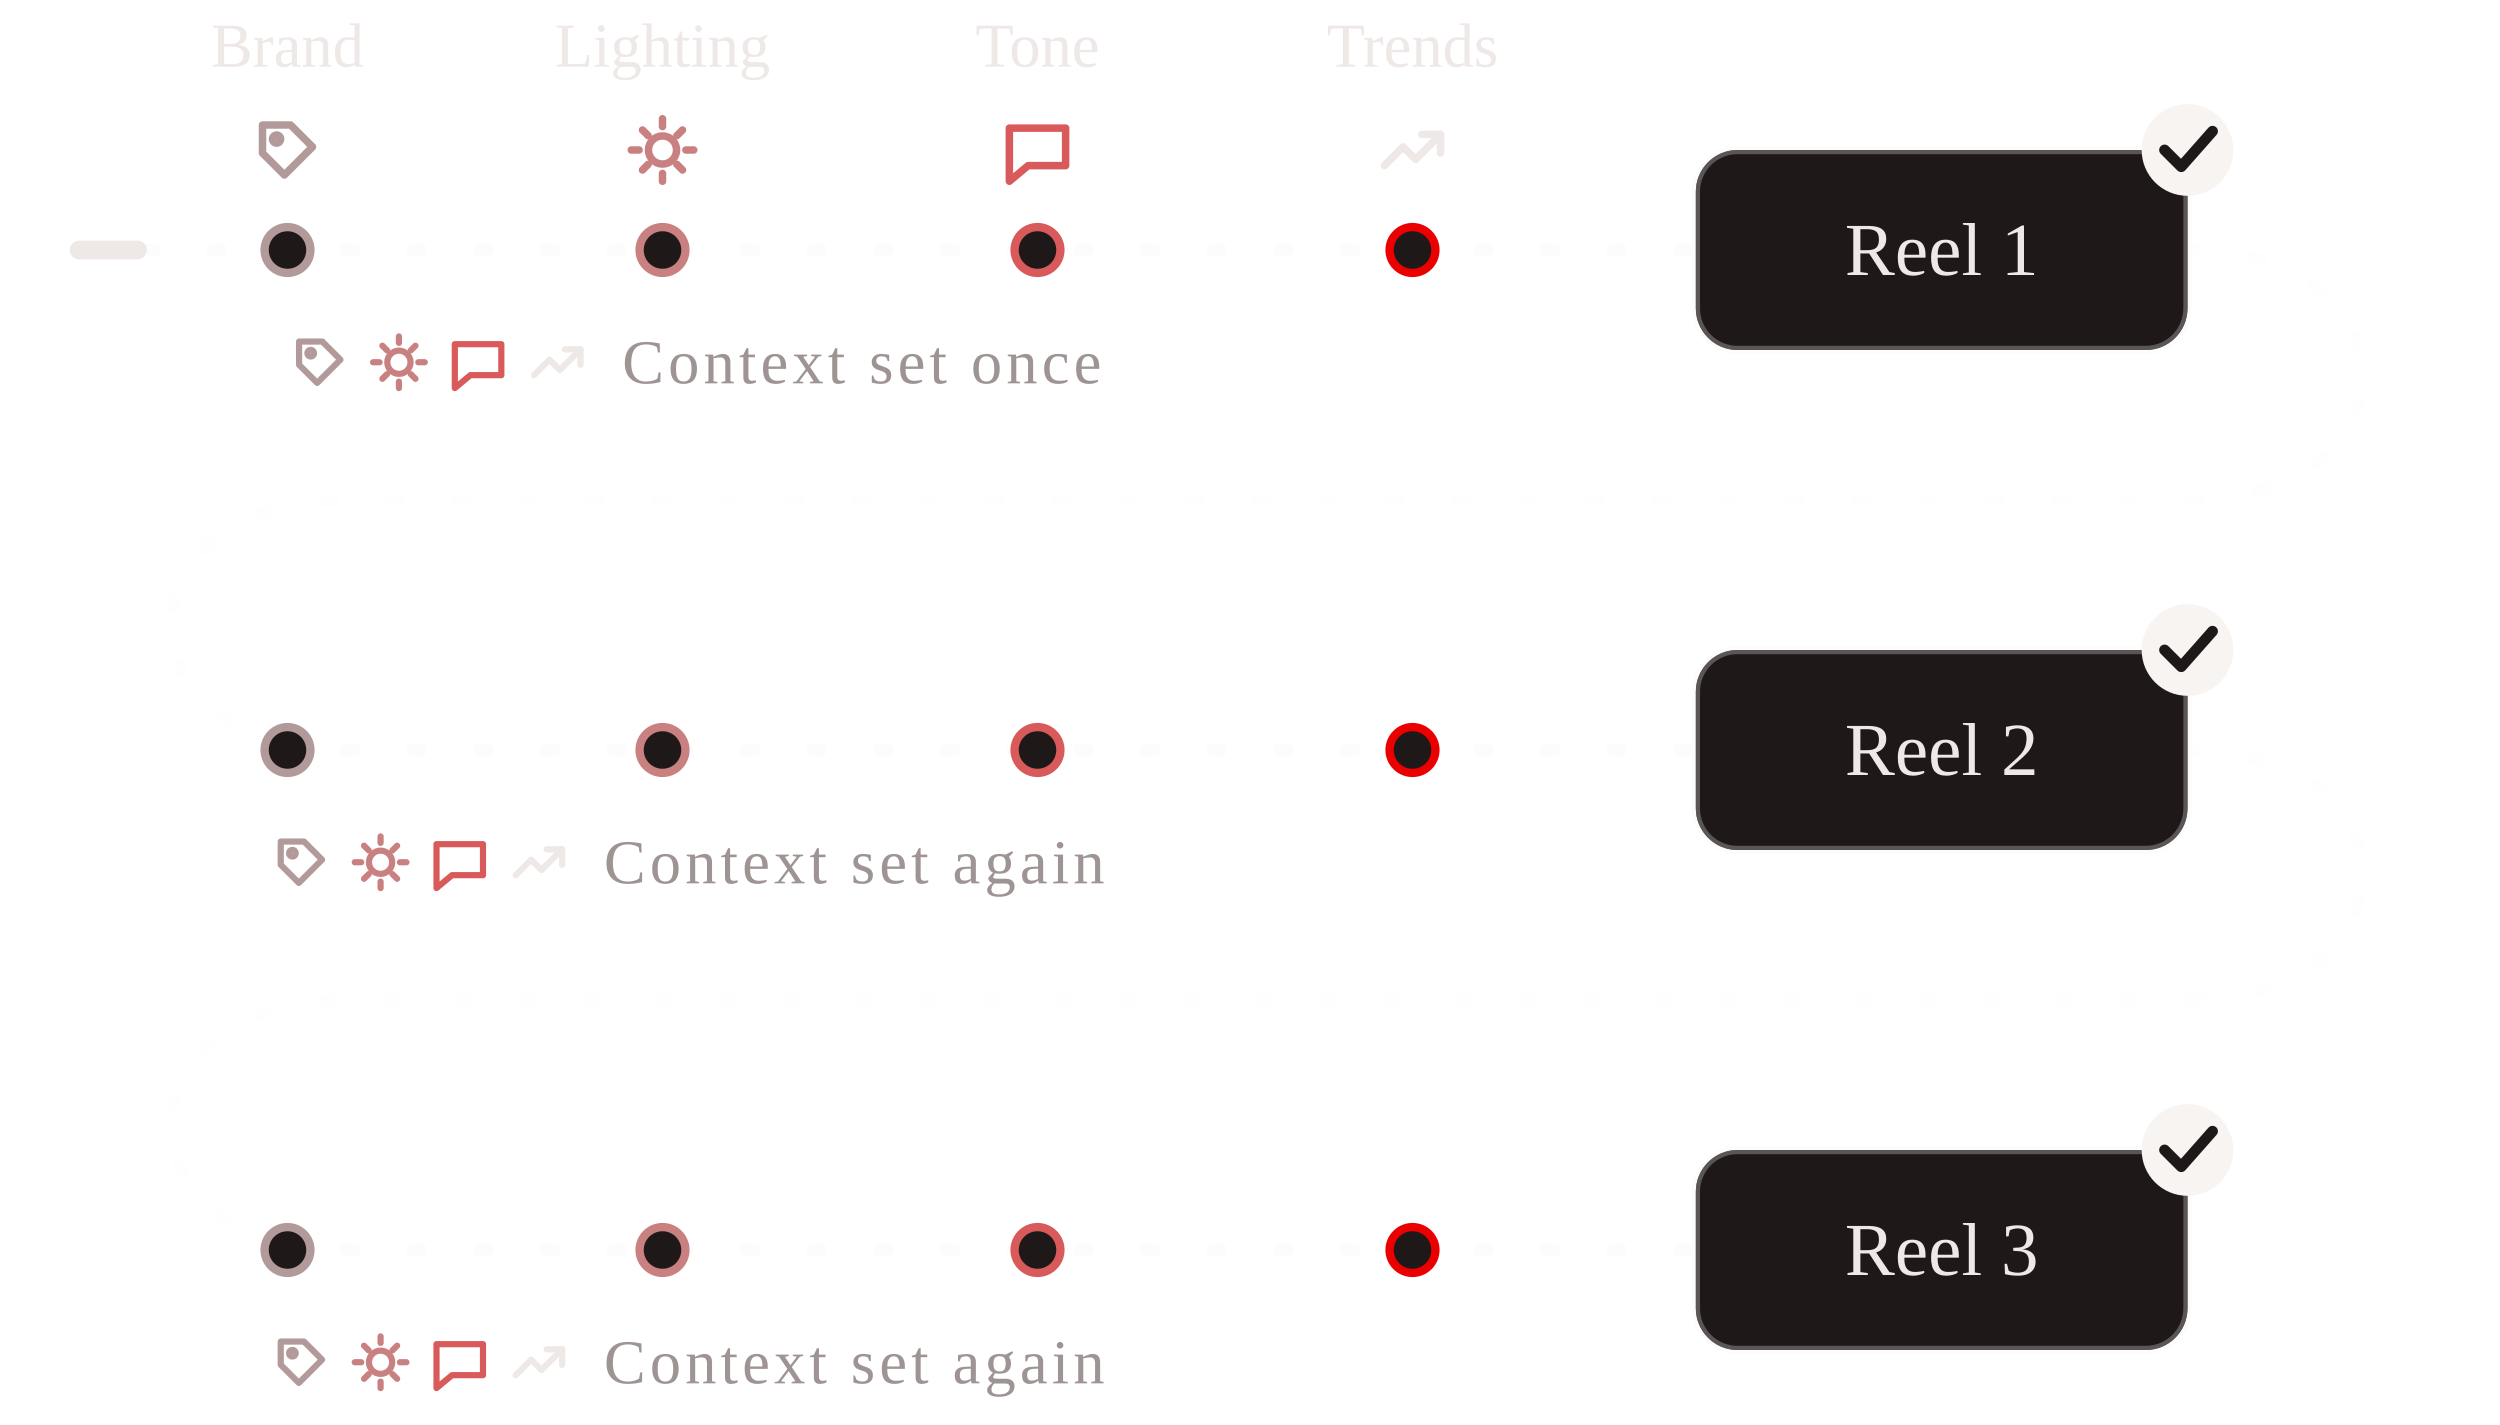
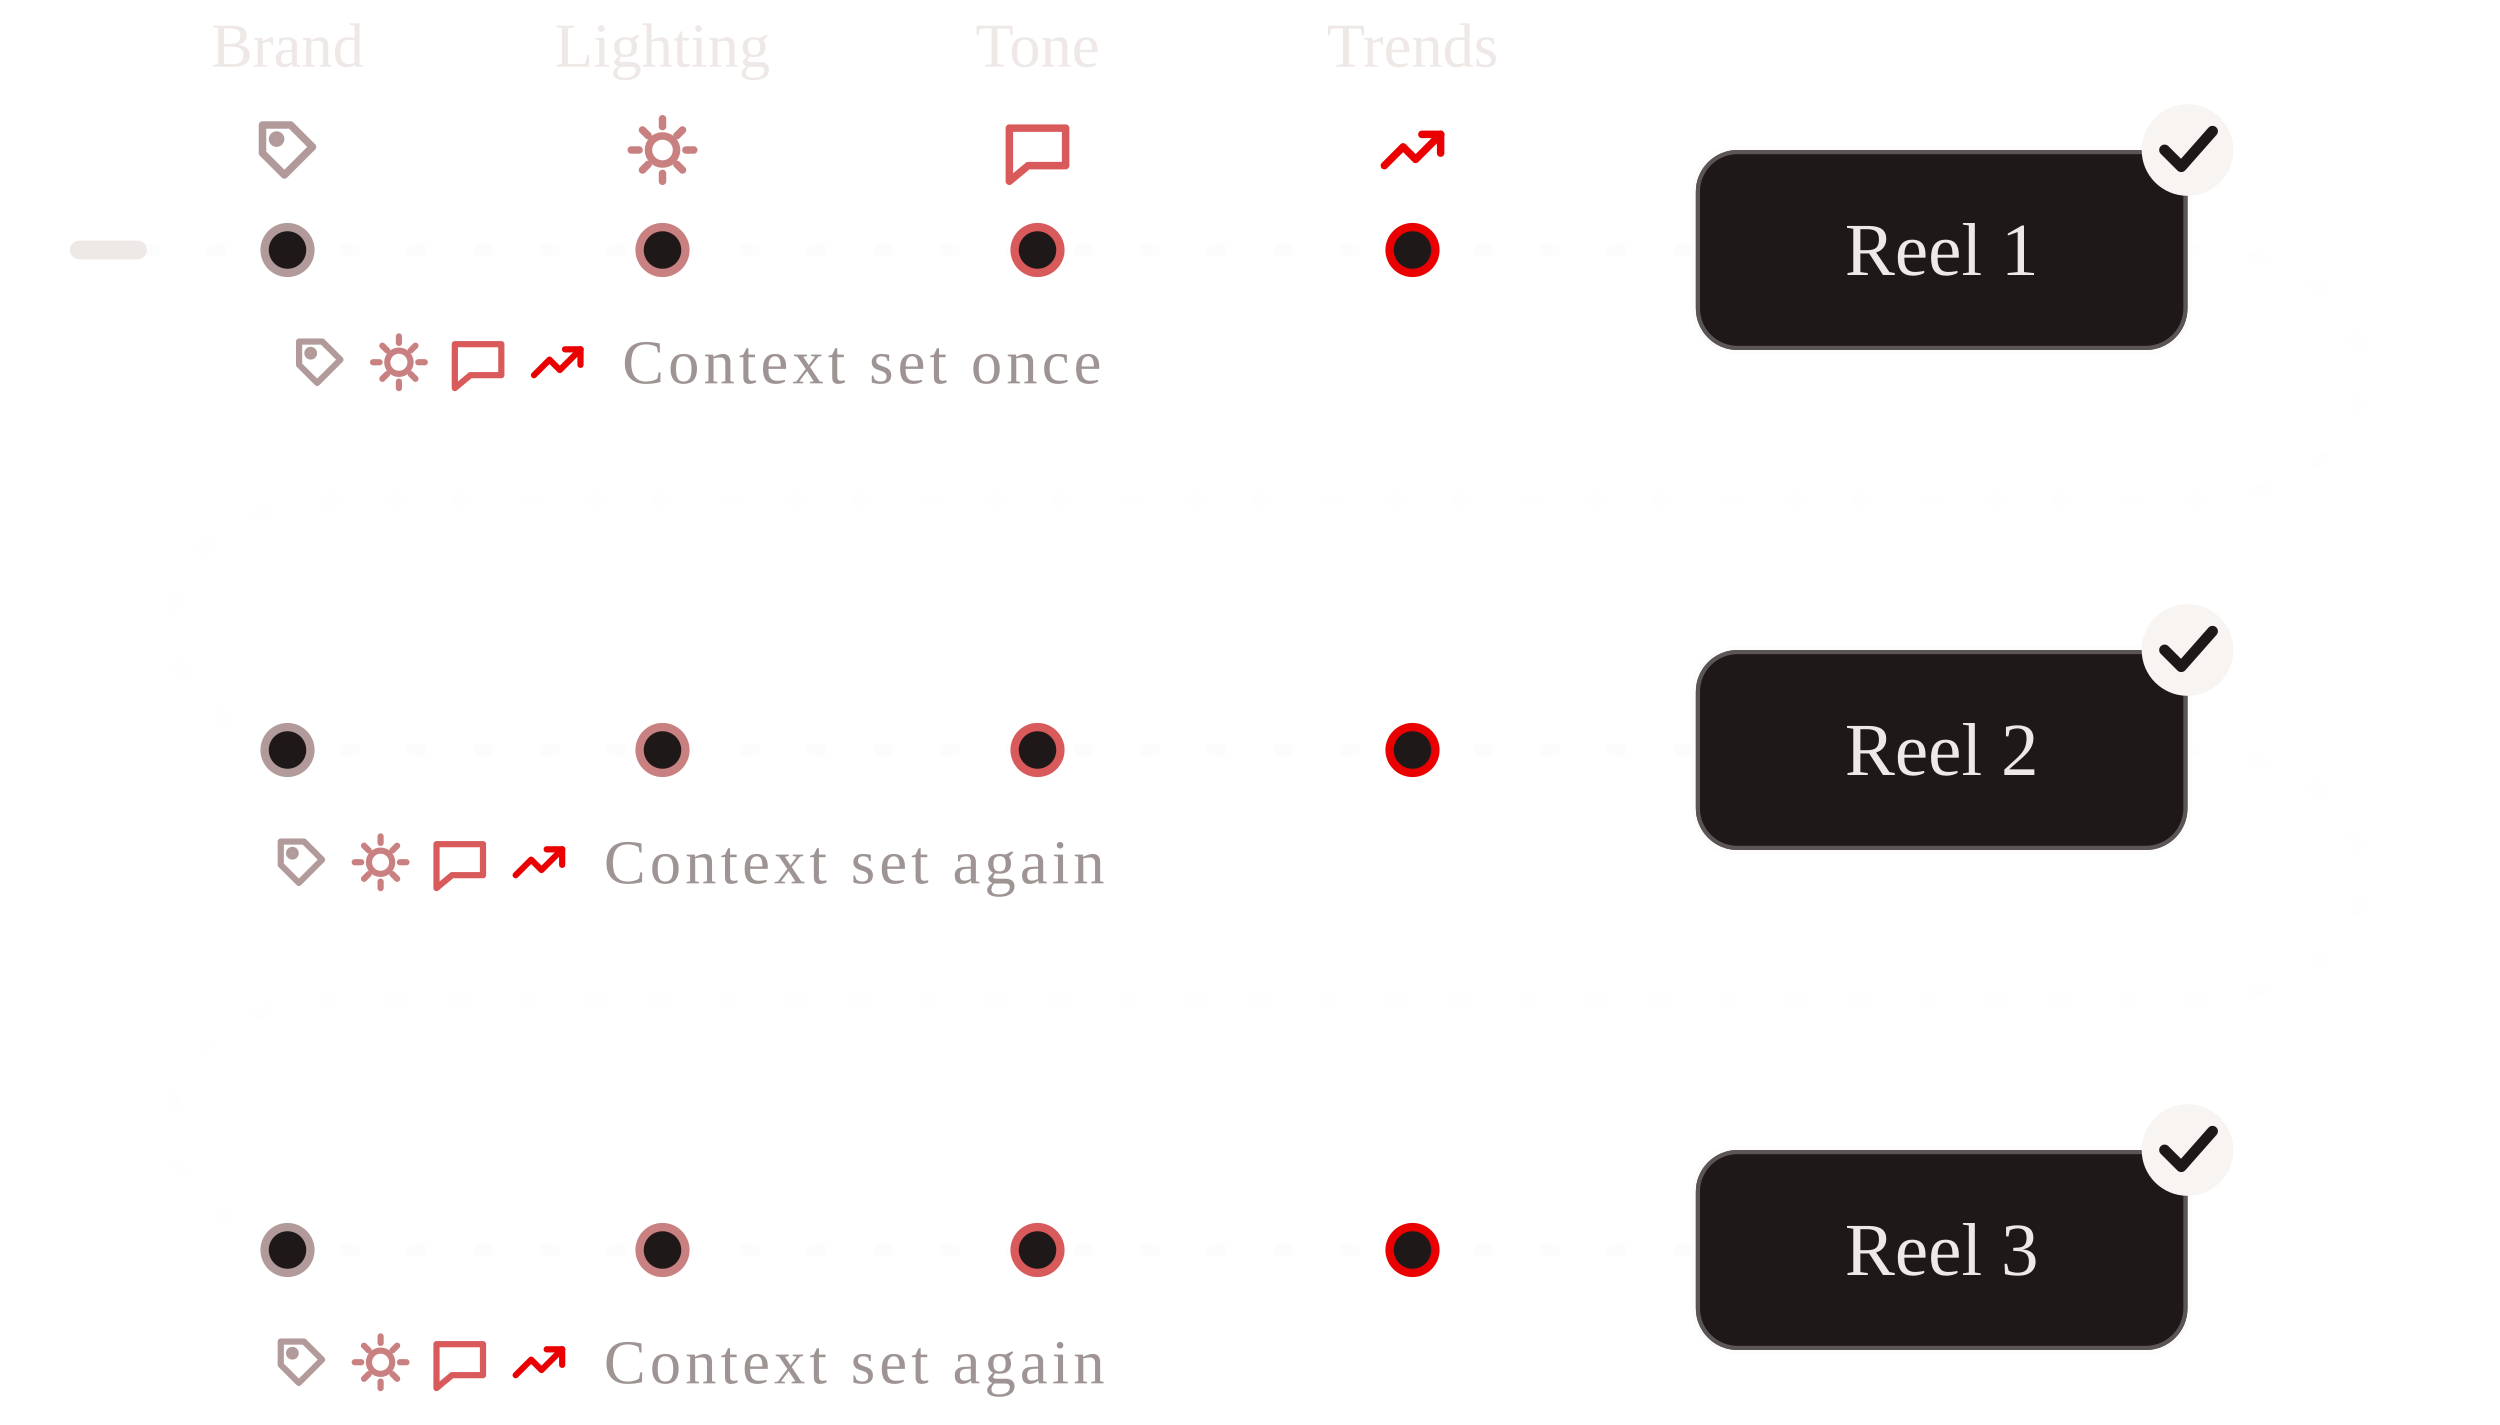
<svg xmlns="http://www.w3.org/2000/svg" viewBox="91 0 600 342" class="diagram" aria-hidden="true">
  <g fill="none" stroke-width="3" stroke-dasharray="2 14" stroke-linecap="round">
    <path d="M616,60 C672,60 672,120 616,120 H174 C118,120 118,180 174,180" stroke="rgba(248,244,242,0.14)" />
    <path d="M616,180 C672,180 672,240 616,240 H174 C118,240 118,300 174,300" stroke="rgba(248,244,242,0.14)" />
    <path d="M110,60 H616" stroke="rgba(248,244,242,0.28)" />
    <path d="M174,180 H616" stroke="rgba(248,244,242,0.28)" />
    <path d="M174,300 H616" stroke="rgba(248,244,242,0.28)" />
  </g>
  <defs>
    <linearGradient id="cosCtxRow" gradientUnits="userSpaceOnUse" x1="110" y1="0" x2="616" y2="0">
      <stop offset="9.881%" stop-color="#b39a9a" />
      <stop offset="27.668%" stop-color="#c98080" />
      <stop offset="45.455%" stop-color="#d95a5a" />
      <stop offset="63.241%" stop-color="#ea0000" />
    </linearGradient>
  </defs>
  <path d="M110,60 H616" pathLength="100" fill="none" stroke="url(#cosCtxRow)" stroke-width="3.5" stroke-linecap="round" stroke-dasharray="100 100" opacity="0" style="animation:cosTrailRow1 12s linear infinite" />
  <path d="M616,60 C672,60 672,120 616,120 H174 C118,120 118,180 174,180" pathLength="100" fill="none" stroke="#9e9493" stroke-width="2.5" stroke-linecap="round" stroke-dasharray="100 100" opacity="0" style="animation:cosTrailRet1 12s linear infinite" />
  <path d="M174,180 H616" pathLength="100" fill="none" stroke="url(#cosCtxRow)" stroke-width="3.5" stroke-linecap="round" stroke-dasharray="100 100" opacity="0" style="animation:cosTrailRow2 12s linear infinite" />
  <path d="M616,180 C672,180 672,240 616,240 H174 C118,240 118,300 174,300" pathLength="100" fill="none" stroke="#9e9493" stroke-width="2.5" stroke-linecap="round" stroke-dasharray="100 100" opacity="0" style="animation:cosTrailRet2 12s linear infinite" />
  <path d="M174,300 H616" pathLength="100" fill="none" stroke="url(#cosCtxRow)" stroke-width="3.5" stroke-linecap="round" stroke-dasharray="100 100" opacity="0" style="animation:cosTrailRow3 12s linear infinite" />
  <path d="M110,60 H616 C672,60 672,120 616,120 H174 C118,120 118,180 174,180 H616 C672,180 672,240 616,240 H174 C118,240 118,300 174,300 H616" fill="none" stroke="#eee8e6" stroke-width="4.5" stroke-linecap="round" stroke-dasharray="14 2940" style="animation:cossnake 12s linear infinite" />
  <g>
    <g>
      <text x="160" y="16" text-anchor="middle" style="font-weight:500;font-size:15px" fill="#eee8e6">Brand</text>
      <g transform="translate(151 27) scale(0.75)" fill="none" stroke="#b39a9a" stroke-width="2.4" stroke-linecap="round" stroke-linejoin="round">
        <path d="M4 4h9l7 7-9 9-7-7z" />
        <circle cx="8.5" cy="8.5" r="1.3" />
      </g>
    </g>
    <circle cx="160" cy="60" r="5.5" fill="none" stroke="#b39a9a" stroke-width="2" opacity="0" style="transform-box:fill-box;transform-origin:center;animation:cosChipPulse 12s linear infinite;animation-delay:-11.797s" />
    <circle cx="160" cy="60" r="5.5" fill="#1e1818" stroke="#b39a9a" stroke-width="2" style="transform-box:fill-box;transform-origin:center;animation:cosdKF0 12s linear infinite" />
  </g>
  <g>
    <g>
      <text x="250" y="16" text-anchor="middle" style="font-weight:500;font-size:15px" fill="#eee8e6">Lighting</text>
      <g transform="translate(241 27) scale(0.75)" fill="none" stroke="#c98080" stroke-width="2.4" stroke-linecap="round" stroke-linejoin="round">
        <circle cx="12" cy="12" r="4.5" />
        <path d="M12 2v2.5M12 19.5V22M2 12h2.5M19.5 12H22M5.6 5.6l1.8 1.8M16.6 16.6l1.8 1.8M18.4 5.6l-1.8 1.8M7.4 16.6l-1.8 1.8" />
      </g>
    </g>
    <circle cx="250" cy="60" r="5.5" fill="none" stroke="#c98080" stroke-width="2" opacity="0" style="transform-box:fill-box;transform-origin:center;animation:cosChipPulse 12s linear infinite;animation-delay:-11.431s" />
    <circle cx="250" cy="60" r="5.5" fill="#1e1818" stroke="#c98080" stroke-width="2" style="transform-box:fill-box;transform-origin:center;animation:cosdKF1 12s linear infinite" />
  </g>
  <g>
    <g>
      <text x="340" y="16" text-anchor="middle" style="font-weight:500;font-size:15px" fill="#eee8e6">Tone</text>
      <g transform="translate(331 27) scale(0.75)" fill="none" stroke="#d95a5a" stroke-width="2.4" stroke-linecap="round" stroke-linejoin="round">
        <path d="M3 5h18v12H9l-6 5z" />
      </g>
    </g>
    <circle cx="340" cy="60" r="5.5" fill="none" stroke="#d95a5a" stroke-width="2" opacity="0" style="transform-box:fill-box;transform-origin:center;animation:cosChipPulse 12s linear infinite;animation-delay:-11.066s" />
    <circle cx="340" cy="60" r="5.5" fill="#1e1818" stroke="#d95a5a" stroke-width="2" style="transform-box:fill-box;transform-origin:center;animation:cosdKF2 12s linear infinite" />
  </g>
  <g>
    <g>
      <text x="430" y="16" text-anchor="middle" style="font-weight:500;font-size:15px" fill="#eee8e6">Trends</text>
-       <g transform="translate(421 27) scale(0.75)" fill="none" stroke="#eee8e6" stroke-width="2.4" stroke-linecap="round" stroke-linejoin="round">
+       <g transform="translate(421 27) scale(0.75)" fill="none" stroke="#ea0000" stroke-width="2.4" stroke-linecap="round" stroke-linejoin="round">
        <path d="M3 17l6-6 4 4 8-8" />
        <path d="M15 7h6v6" />
      </g>
    </g>
    <circle cx="430" cy="60" r="5.5" fill="none" stroke="#ea0000" stroke-width="2" opacity="0" style="transform-box:fill-box;transform-origin:center;animation:cosChipPulse 12s linear infinite;animation-delay:-10.7s" />
    <circle cx="430" cy="60" r="5.5" fill="#1e1818" stroke="#ea0000" stroke-width="2" style="transform-box:fill-box;transform-origin:center;animation:cosdKF3 12s linear infinite" />
  </g>
  <g>
    <circle cx="160" cy="180" r="5.5" fill="none" stroke="#b39a9a" stroke-width="2" opacity="0" style="transform-box:fill-box;transform-origin:center;animation:cosChipPulse 12s linear infinite;animation-delay:-7.449s" />
    <circle cx="160" cy="180" r="5.5" fill="#1e1818" stroke="#b39a9a" stroke-width="2" style="transform-box:fill-box;transform-origin:center;animation:cosdKF4 12s linear infinite" />
  </g>
  <g>
    <circle cx="250" cy="180" r="5.5" fill="none" stroke="#c98080" stroke-width="2" opacity="0" style="transform-box:fill-box;transform-origin:center;animation:cosChipPulse 12s linear infinite;animation-delay:-6.907s" />
    <circle cx="250" cy="180" r="5.5" fill="#1e1818" stroke="#c98080" stroke-width="2" style="transform-box:fill-box;transform-origin:center;animation:cosdKF5 12s linear infinite" />
  </g>
  <g>
    <circle cx="340" cy="180" r="5.5" fill="none" stroke="#d95a5a" stroke-width="2" opacity="0" style="transform-box:fill-box;transform-origin:center;animation:cosChipPulse 12s linear infinite;animation-delay:-6.541s" />
    <circle cx="340" cy="180" r="5.5" fill="#1e1818" stroke="#d95a5a" stroke-width="2" style="transform-box:fill-box;transform-origin:center;animation:cosdKF6 12s linear infinite" />
  </g>
  <g>
    <circle cx="430" cy="180" r="5.5" fill="none" stroke="#ea0000" stroke-width="2" opacity="0" style="transform-box:fill-box;transform-origin:center;animation:cosChipPulse 12s linear infinite;animation-delay:-6.176s" />
    <circle cx="430" cy="180" r="5.5" fill="#1e1818" stroke="#ea0000" stroke-width="2" style="transform-box:fill-box;transform-origin:center;animation:cosdKF7 12s linear infinite" />
  </g>
  <g>
    <circle cx="160" cy="300" r="5.5" fill="none" stroke="#b39a9a" stroke-width="2" opacity="0" style="transform-box:fill-box;transform-origin:center;animation:cosChipPulse 12s linear infinite;animation-delay:-2.925s" />
    <circle cx="160" cy="300" r="5.5" fill="#1e1818" stroke="#b39a9a" stroke-width="2" style="transform-box:fill-box;transform-origin:center;animation:cosdKF8 12s linear infinite" />
  </g>
  <g>
    <circle cx="250" cy="300" r="5.5" fill="none" stroke="#c98080" stroke-width="2" opacity="0" style="transform-box:fill-box;transform-origin:center;animation:cosChipPulse 12s linear infinite;animation-delay:-2.382s" />
    <circle cx="250" cy="300" r="5.5" fill="#1e1818" stroke="#c98080" stroke-width="2" style="transform-box:fill-box;transform-origin:center;animation:cosdKF9 12s linear infinite" />
  </g>
  <g>
    <circle cx="340" cy="300" r="5.5" fill="none" stroke="#d95a5a" stroke-width="2" opacity="0" style="transform-box:fill-box;transform-origin:center;animation:cosChipPulse 12s linear infinite;animation-delay:-2.017s" />
    <circle cx="340" cy="300" r="5.5" fill="#1e1818" stroke="#d95a5a" stroke-width="2" style="transform-box:fill-box;transform-origin:center;animation:cosdKF10 12s linear infinite" />
  </g>
  <g>
    <circle cx="430" cy="300" r="5.5" fill="none" stroke="#ea0000" stroke-width="2" opacity="0" style="transform-box:fill-box;transform-origin:center;animation:cosChipPulse 12s linear infinite;animation-delay:-1.651s" />
    <circle cx="430" cy="300" r="5.5" fill="#1e1818" stroke="#ea0000" stroke-width="2" style="transform-box:fill-box;transform-origin:center;animation:cosdKF11 12s linear infinite" />
  </g>
  <g>
    <rect x="498" y="36" width="118" height="48" rx="10" fill="#1e1818" />
    <rect x="498" y="36" width="118" height="48" rx="10" fill="#1e1818" stroke="rgba(248,244,242,0.28)" stroke-width="2" style="animation:cosflashG 12s linear infinite;animation-delay:-2.28s" />
    <text x="557" y="66" text-anchor="middle" style="font-weight:500;font-size:18px" fill="#eee8e6">Reel 1</text>
    <g style="animation:costickS1 12s linear infinite">
      <circle cx="616" cy="36" r="11" fill="#f8f4f2" />
      <path d="M610.5,36 L614.5,40 L622,31.5" fill="none" stroke="#1e1818" stroke-width="2.6" stroke-linecap="round" stroke-linejoin="round" />
    </g>
  </g>
  <g>
    <rect x="498" y="156" width="118" height="48" rx="10" fill="#1e1818" />
    <rect x="498" y="156" width="118" height="48" rx="10" fill="#1e1818" stroke="rgba(248,244,242,0.28)" stroke-width="2" style="animation:cosflashG 12s linear infinite;animation-delay:2.25s" />
    <text x="557" y="186" text-anchor="middle" style="font-weight:500;font-size:18px" fill="#eee8e6">Reel 2</text>
    <g style="animation:costickS2 12s linear infinite">
      <circle cx="616" cy="156" r="11" fill="#f8f4f2" />
      <path d="M610.5,156 L614.5,160 L622,151.5" fill="none" stroke="#1e1818" stroke-width="2.6" stroke-linecap="round" stroke-linejoin="round" />
    </g>
  </g>
  <g>
    <rect x="498" y="276" width="118" height="48" rx="10" fill="#1e1818" />
    <rect x="498" y="276" width="118" height="48" rx="10" fill="#1e1818" stroke="rgba(248,244,242,0.28)" stroke-width="2" style="animation:cosflashG 12s linear infinite;animation-delay:6.77s" />
    <text x="557" y="306" text-anchor="middle" style="font-weight:500;font-size:18px" fill="#eee8e6">Reel 3</text>
    <g style="animation:costickS3 12s linear infinite">
      <circle cx="616" cy="276" r="11" fill="#f8f4f2" />
      <path d="M610.5,276 L614.5,280 L622,271.5" fill="none" stroke="#1e1818" stroke-width="2.6" stroke-linecap="round" stroke-linejoin="round" />
    </g>
  </g>
  <g>
    <g transform="translate(160.3 79.5) scale(0.62)" fill="none" stroke="#b39a9a" stroke-width="2.4" stroke-linecap="round" stroke-linejoin="round">
      <path d="M4 4h9l7 7-9 9-7-7z" />
      <circle cx="8.5" cy="8.5" r="1.3" />
    </g>
    <g transform="translate(179.3 79.5) scale(0.62)" fill="none" stroke="#c98080" stroke-width="2.4" stroke-linecap="round" stroke-linejoin="round">
      <circle cx="12" cy="12" r="4.5" />
      <path d="M12 2v2.5M12 19.5V22M2 12h2.5M19.5 12H22M5.6 5.6l1.8 1.8M16.6 16.6l1.8 1.8M18.4 5.6l-1.8 1.8M7.4 16.6l-1.8 1.8" />
    </g>
    <g transform="translate(198.3 79.5) scale(0.62)" fill="none" stroke="#d95a5a" stroke-width="2.4" stroke-linecap="round" stroke-linejoin="round">
      <path d="M3 5h18v12H9l-6 5z" />
    </g>
-     <g transform="translate(217.3 79.5) scale(0.62)" fill="none" stroke="#eee8e6" stroke-width="2.4" stroke-linecap="round" stroke-linejoin="round">
+     <g transform="translate(217.3 79.5) scale(0.62)" fill="none" stroke="#ea0000" stroke-width="2.4" stroke-linecap="round" stroke-linejoin="round">
      <path d="M3 17l6-6 4 4 8-8" />
      <path d="M15 7h6v6" />
    </g>
    <text x="240.35" y="92" style="font-weight:500;font-size:15px;letter-spacing:1px" fill="#9e9493">Context set once</text>
  </g>
  <g>
    <g transform="translate(155.9 199.5) scale(0.62)" fill="none" stroke="#b39a9a" stroke-width="2.4" stroke-linecap="round" stroke-linejoin="round">
      <path d="M4 4h9l7 7-9 9-7-7z" />
      <circle cx="8.5" cy="8.5" r="1.3" />
    </g>
    <g transform="translate(174.9 199.5) scale(0.62)" fill="none" stroke="#c98080" stroke-width="2.4" stroke-linecap="round" stroke-linejoin="round">
      <circle cx="12" cy="12" r="4.5" />
      <path d="M12 2v2.5M12 19.5V22M2 12h2.5M19.5 12H22M5.6 5.6l1.8 1.8M16.6 16.6l1.8 1.8M18.4 5.6l-1.8 1.8M7.4 16.6l-1.8 1.8" />
    </g>
    <g transform="translate(193.9 199.5) scale(0.62)" fill="none" stroke="#d95a5a" stroke-width="2.4" stroke-linecap="round" stroke-linejoin="round">
      <path d="M3 5h18v12H9l-6 5z" />
    </g>
-     <g transform="translate(212.9 199.5) scale(0.62)" fill="none" stroke="#eee8e6" stroke-width="2.4" stroke-linecap="round" stroke-linejoin="round">
+     <g transform="translate(212.9 199.5) scale(0.62)" fill="none" stroke="#ea0000" stroke-width="2.4" stroke-linecap="round" stroke-linejoin="round">
      <path d="M3 17l6-6 4 4 8-8" />
      <path d="M15 7h6v6" />
    </g>
    <text x="235.95" y="212" style="font-weight:500;font-size:15px;letter-spacing:1px" fill="#9e9493">Context set again</text>
  </g>
  <g>
    <g transform="translate(155.9 319.5) scale(0.62)" fill="none" stroke="#b39a9a" stroke-width="2.4" stroke-linecap="round" stroke-linejoin="round">
      <path d="M4 4h9l7 7-9 9-7-7z" />
      <circle cx="8.5" cy="8.5" r="1.3" />
    </g>
    <g transform="translate(174.9 319.5) scale(0.62)" fill="none" stroke="#c98080" stroke-width="2.4" stroke-linecap="round" stroke-linejoin="round">
      <circle cx="12" cy="12" r="4.5" />
      <path d="M12 2v2.5M12 19.5V22M2 12h2.5M19.5 12H22M5.6 5.6l1.8 1.8M16.6 16.6l1.8 1.8M18.4 5.6l-1.8 1.8M7.4 16.6l-1.8 1.8" />
    </g>
    <g transform="translate(193.9 319.5) scale(0.62)" fill="none" stroke="#d95a5a" stroke-width="2.4" stroke-linecap="round" stroke-linejoin="round">
      <path d="M3 5h18v12H9l-6 5z" />
    </g>
-     <g transform="translate(212.9 319.5) scale(0.62)" fill="none" stroke="#eee8e6" stroke-width="2.4" stroke-linecap="round" stroke-linejoin="round">
+     <g transform="translate(212.9 319.5) scale(0.62)" fill="none" stroke="#ea0000" stroke-width="2.4" stroke-linecap="round" stroke-linejoin="round">
      <path d="M3 17l6-6 4 4 8-8" />
      <path d="M15 7h6v6" />
    </g>
    <text x="235.95" y="332" style="font-weight:500;font-size:15px;letter-spacing:1px" fill="#9e9493">Context set again</text>
  </g>
</svg>
